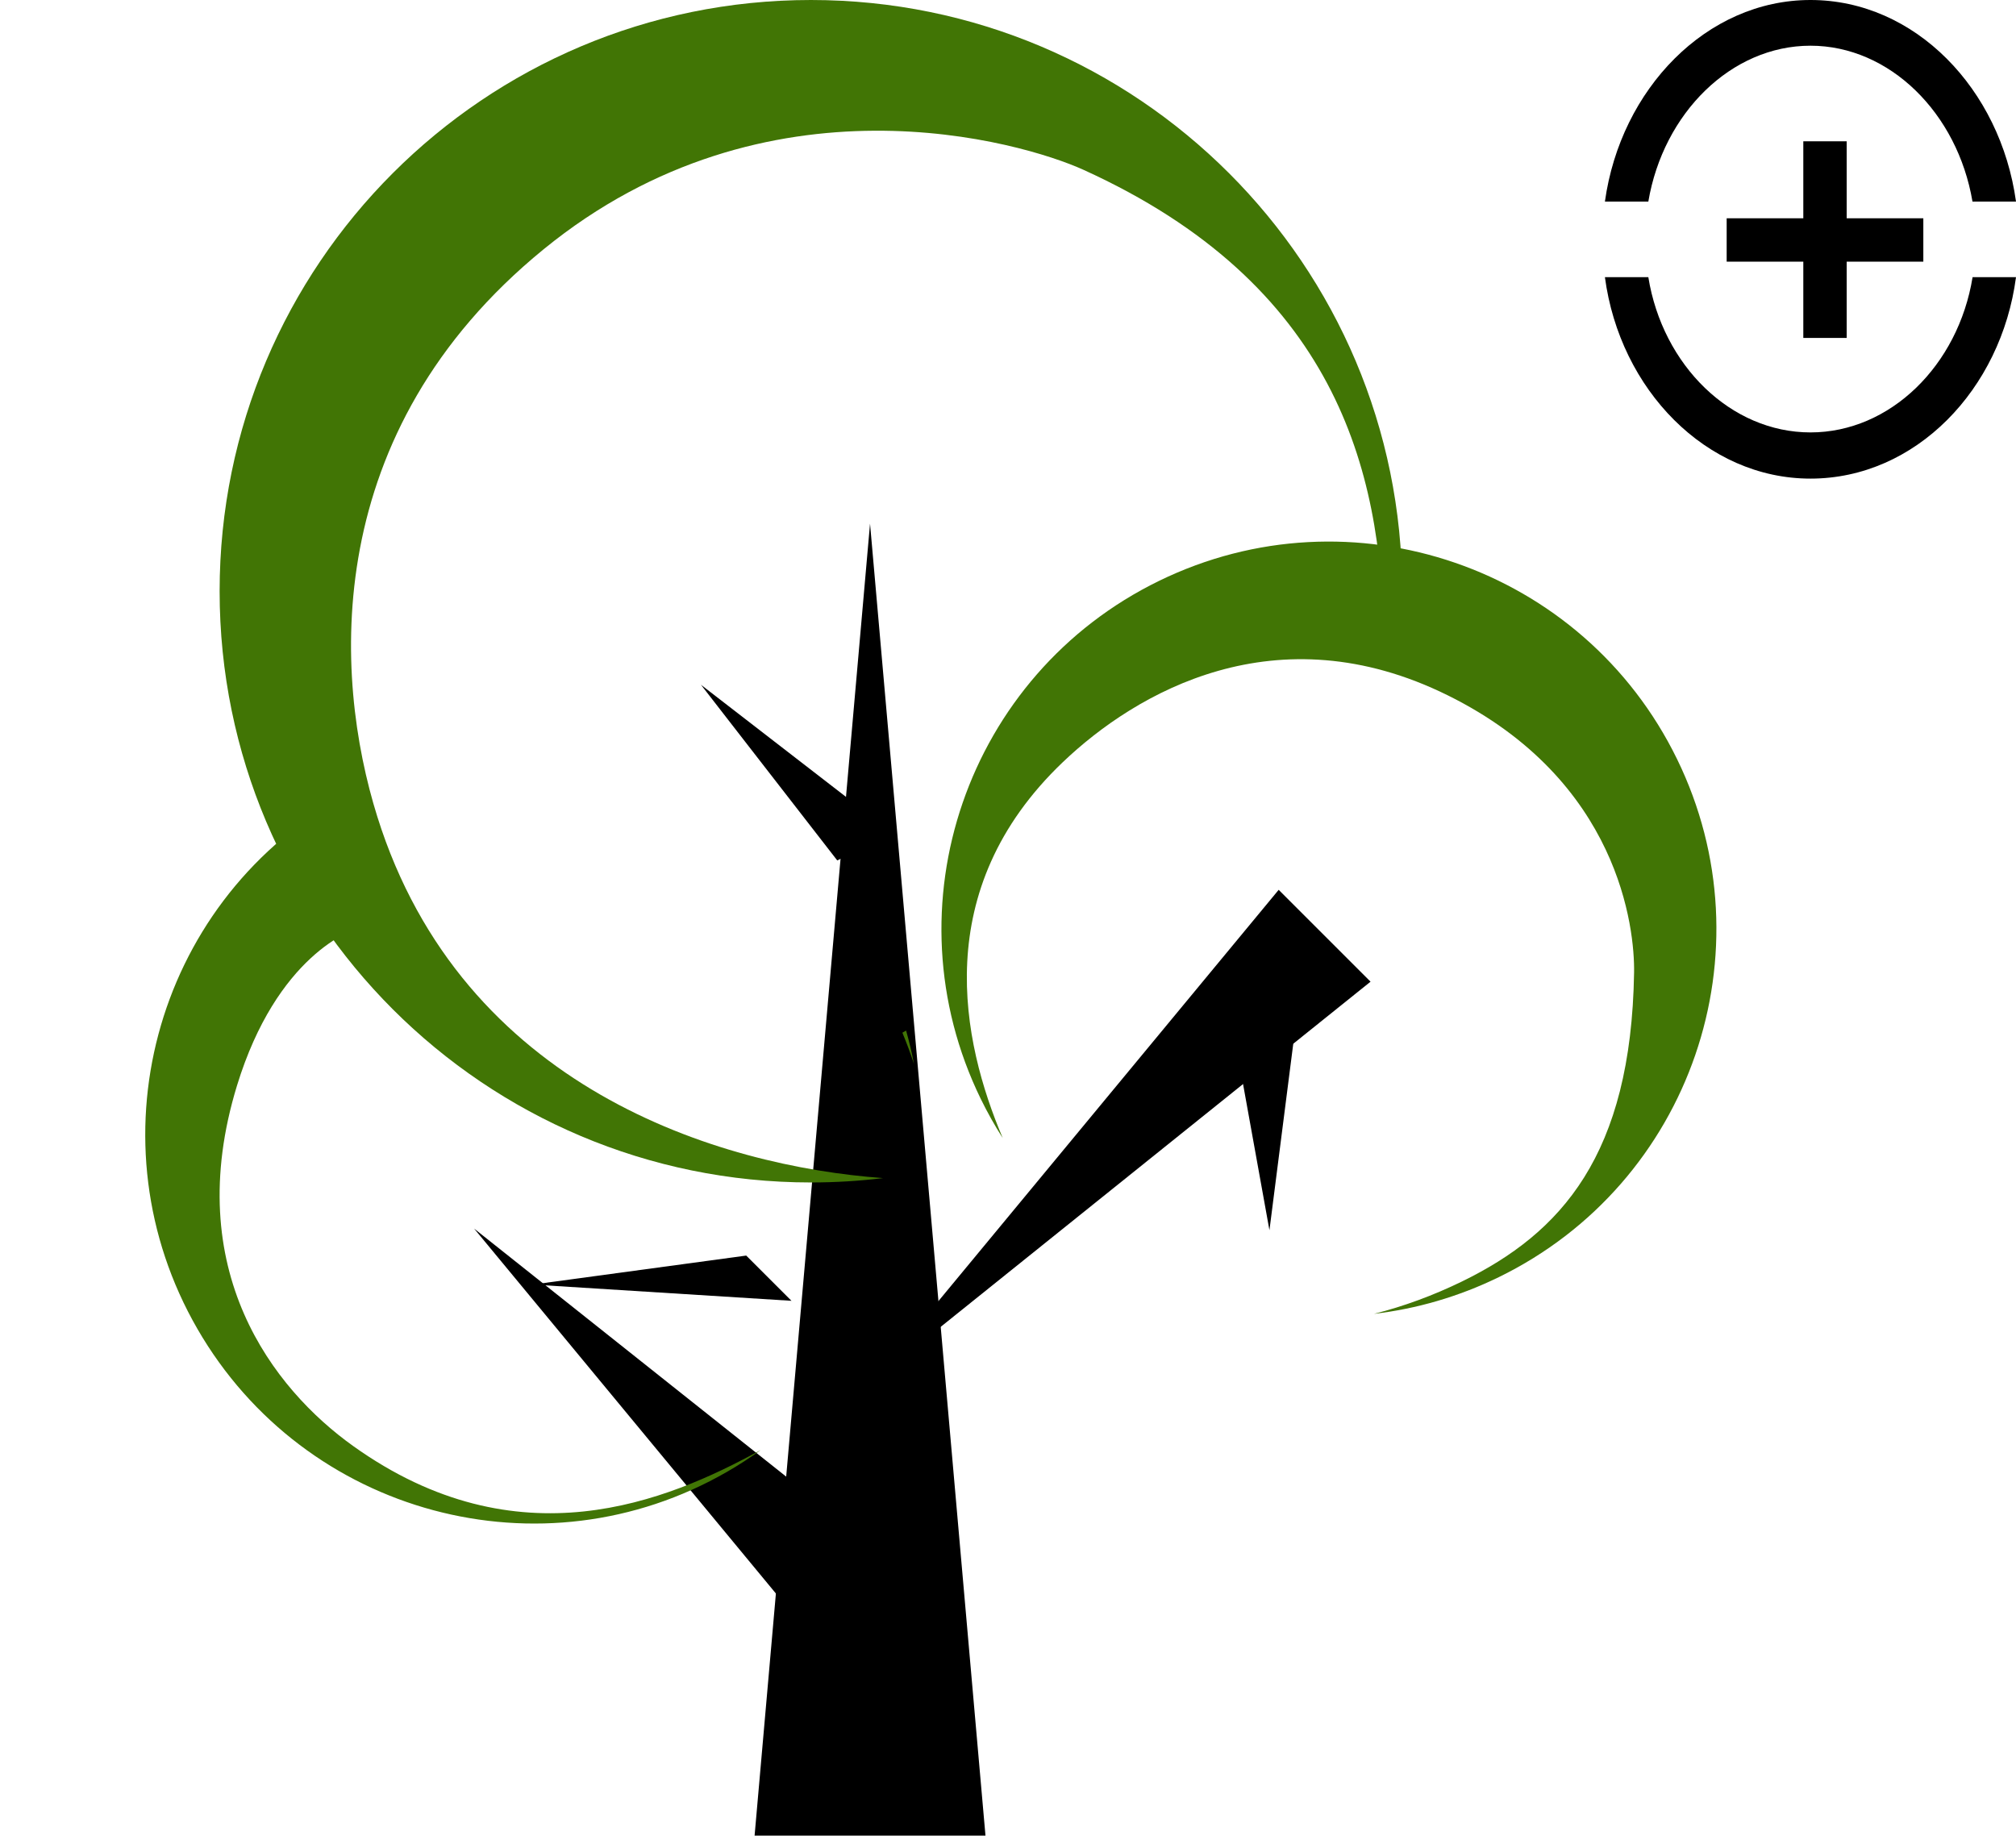
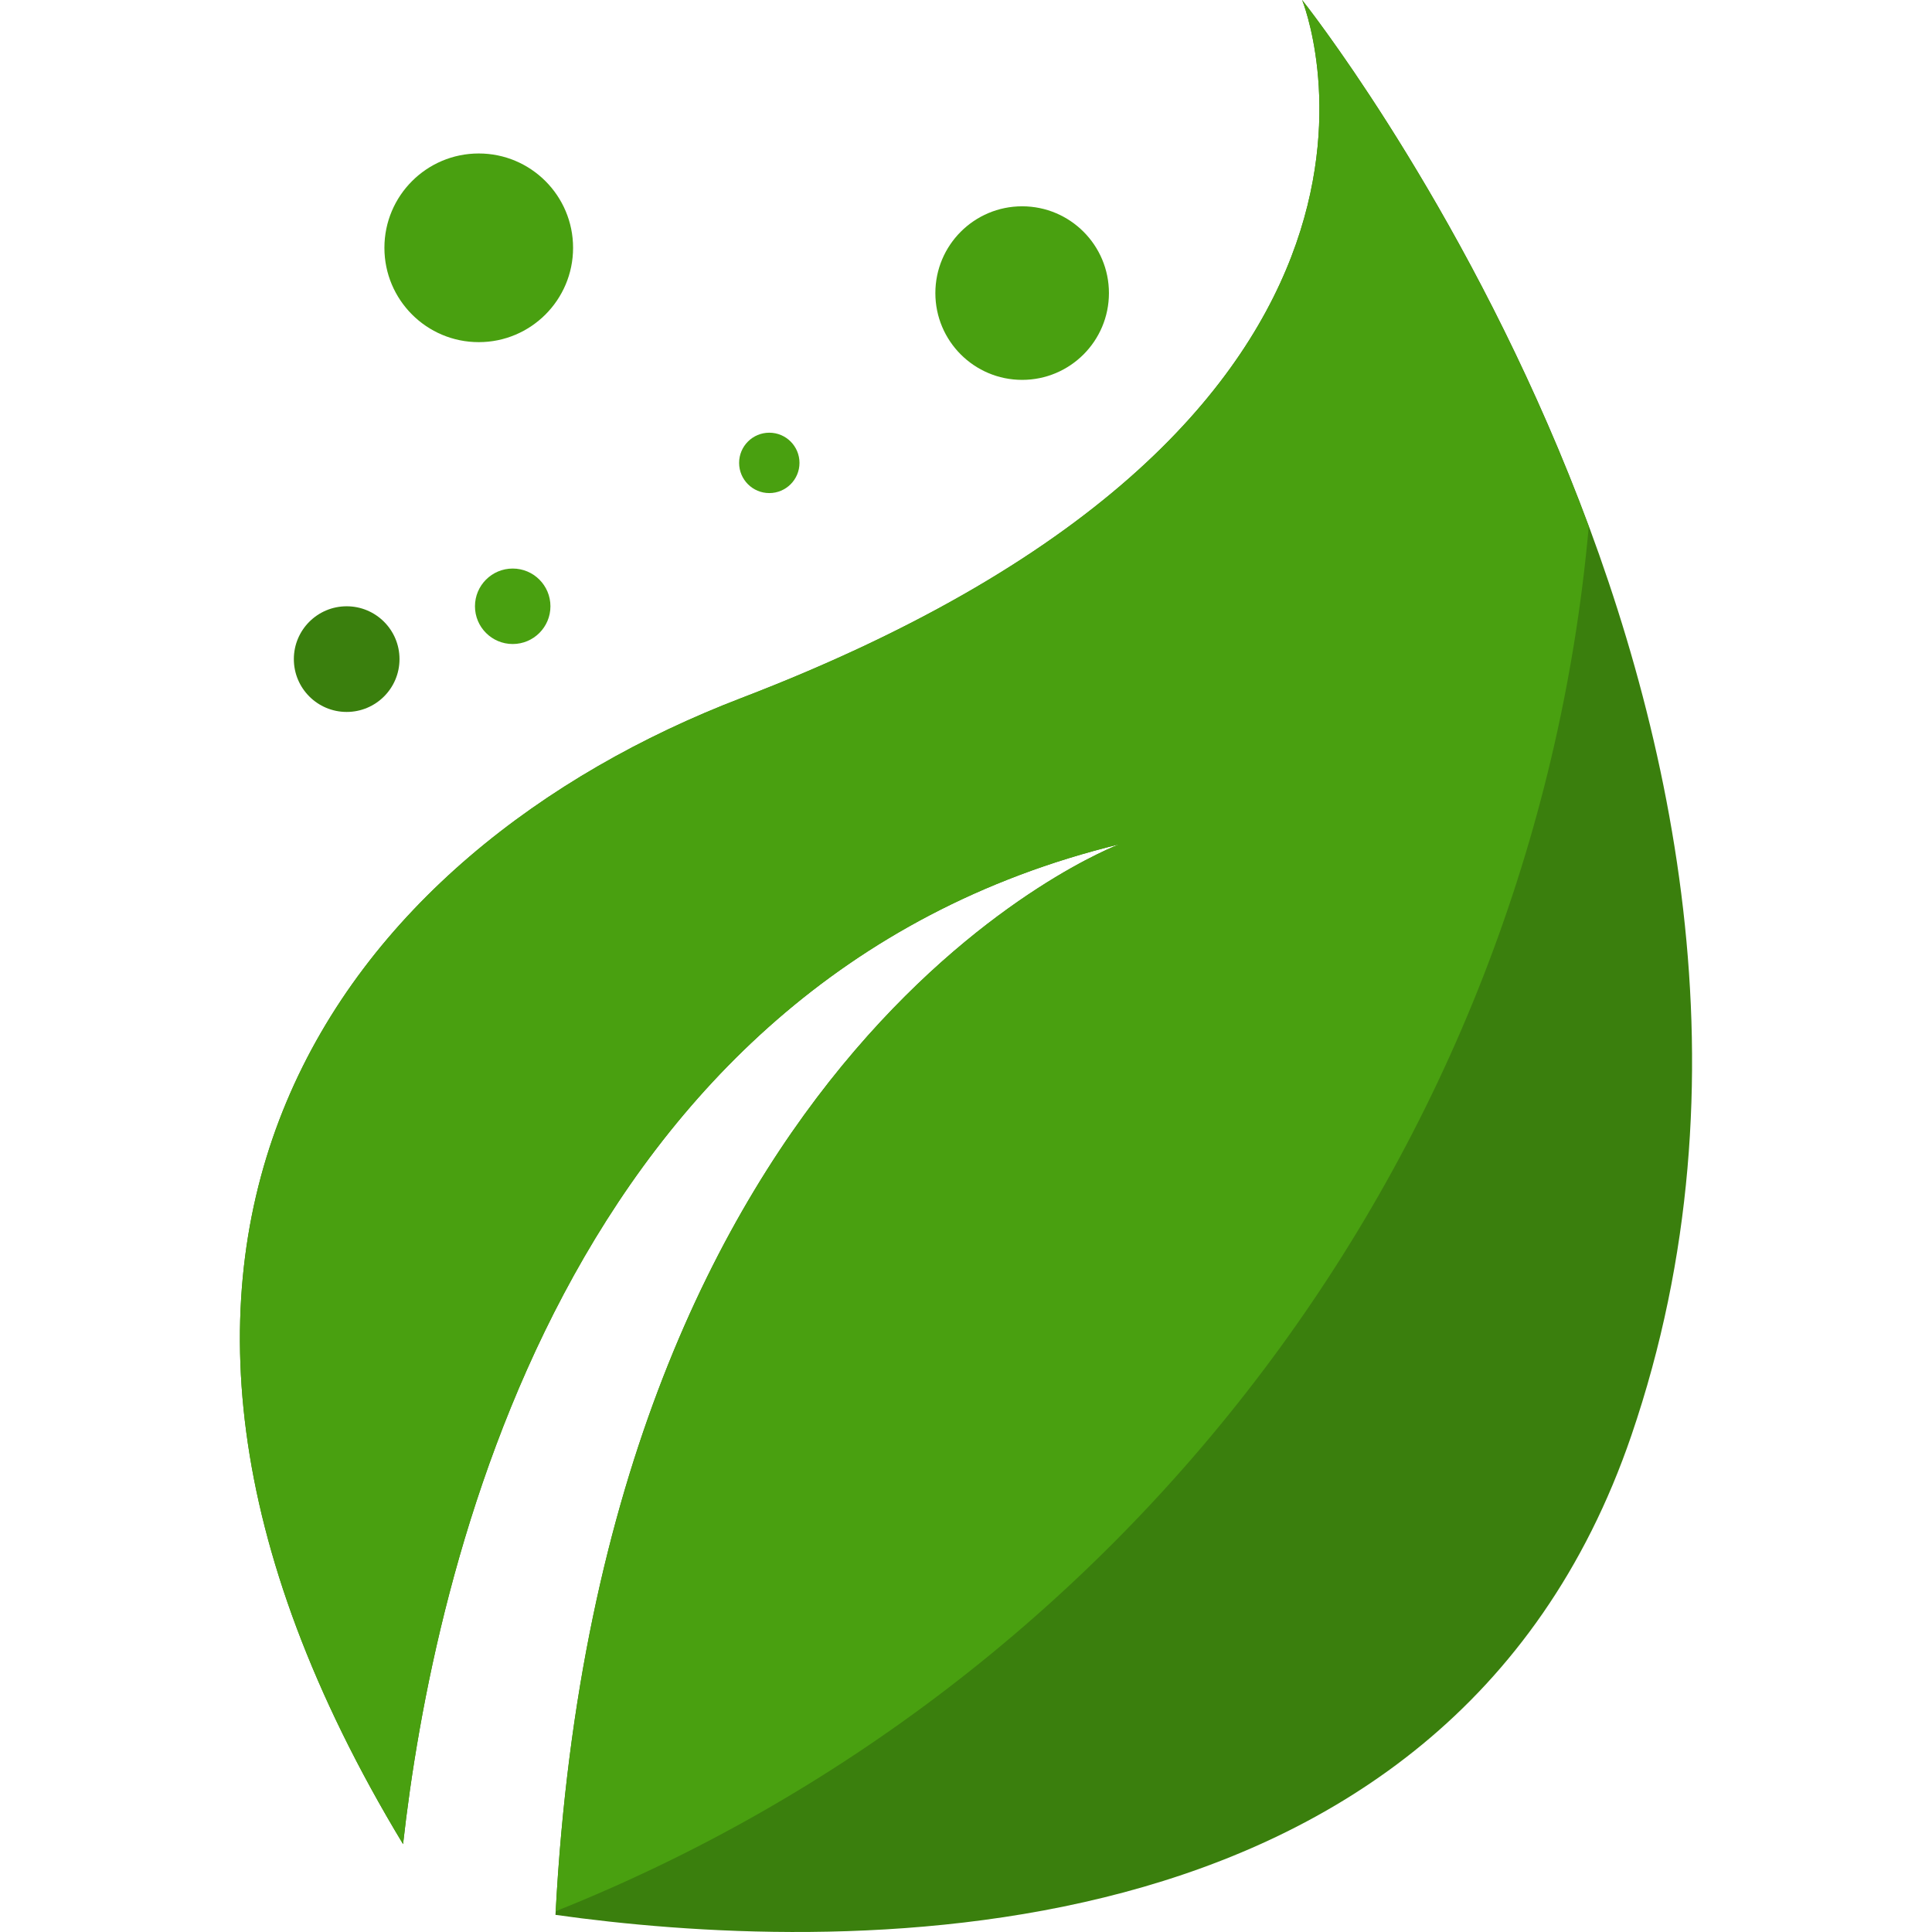
- <svg xmlns="http://www.w3.org/2000/svg" width="358px" height="326px" viewBox="0 0 358 326" version="1.1">
-   <g id="Page-1" stroke="none" stroke-width="1" fill="none" fill-rule="evenodd">
-     <g id="CS+">
-       <g id="application" fill-rule="nonzero">
-         <polygon id="Triangle-1" fill="#000000" points="154.5 93 175 326 134 326" />
-         <polygon id="Triangle-1" fill="#000000" transform="translate(121.5273, 253.9541) rotate(-45) translate(-121.5273, -253.9541) " points="120.415 202.267 132.231 305.641 110.823 303.535" />
-         <polygon id="Triangle-1" fill="#000000" transform="translate(195.1899, 206.2197) rotate(-135) translate(-195.1899, -206.2197) " points="196.021 149.604 206.725 262.836 183.655 262.836" />
-         <polygon id="Triangle-1" fill="#000000" transform="translate(227.3208, 193.2417) rotate(-135) translate(-227.3208, -193.2417) " points="210.812 174.054 243.83 196.974 240.495 212.43" />
-         <polygon id="Triangle-1" fill="#000000" transform="translate(117.5703, 229.5752) rotate(-135) translate(-117.5703, -229.5752) " points="134.838 214.348 100.302 244.802 111.663 244.802" />
-         <polygon id="Triangle-1" fill="#000000" transform="translate(139.834, 136.584) rotate(-135) translate(-139.834, -136.584) " points="161.276 136.311 122.109 131.366 118.392 141.802" />
-         <path d="M248.7,113 C248.899,110.359 249,107.692 249,105 C249,47.01 201.99,0 144,0 C86.01,0 39,47.01 39,105 C39,162.99 86.01,210 144,210 C148.338,210 152.614,209.737 156.814,209.226 C127.7,207.113 82.122,193.286 67,145.027 C59.152,119.982 56.791,76.738 96.499,44.3 C136.206,11.861 181.549,25.234 192.371,30.144 C237.021,50.402 245.41,83.387 245.675,113 L248.7,113 L248.7,113 Z" id="Oval-1" fill="#417505" />
-         <path d="M94.788,133.172 C56.794,133.172 25.993,164.057 25.993,202.156 C25.993,240.256 56.794,271.141 94.788,271.141 C97.175,271.141 99.533,271.019 101.858,270.781 C82.873,270.37 54.412,266.701 39.538,233.961 C32.362,218.166 28.552,191.607 53.716,168.198 C71.263,151.875 85.262,154.181 87.272,155.095 C89.691,156.196 92.207,157.339 94.788,158.522 L94.788,133.172 L94.788,133.172 Z M161.473,219.172 C160.974,221.144 160.391,223.082 159.726,224.983 C160.124,223.076 160.453,221.137 160.711,219.172 L161.473,219.172 L161.473,219.172 Z" id="Oval-1" fill="#417505" transform="translate(93.73332, 202.1564) rotate(-30) translate(-93.73332, -202.1564) " />
-         <path d="M243.963,233.326 C241.347,233.628 238.686,233.783 235.989,233.783 C197.995,233.783 167.195,202.983 167.195,164.989 C167.195,126.995 197.995,96.195 235.989,96.195 C273.983,96.195 304.783,126.995 304.783,164.989 C304.783,172.967 303.425,180.627 300.928,187.752 C302.039,182.444 302.609,176.888 302.609,171.206 C302.609,151.557 295.612,134.355 266.69,119.671 C259.745,116.145 234.869,107.041 207.96,127.814 C181.051,148.587 183.191,177.386 188.652,194.507 C198.631,225.793 225.396,232.337 243.963,233.326 L243.963,233.326 Z" id="Oval-1" fill="#417505" transform="translate(235.9891, 164.9891) rotate(64) translate(-235.9891, -164.9891) " />
-       </g>
-       <path d="M350.29,49.223 C347.74,64.92 335.639,76.795 321.504,76.795 C307.361,76.795 295.25,64.919 292.71,49.223 L285,49.223 C287.65,69.17 302.977,85 321.504,85 C340.165,85 355.375,69.169 358,49.223 L350.29,49.223 M292.71,35.799 C295.372,20.074 307.438,8.117 321.5,8.117 C335.553,8.117 347.609,20.073 350.273,35.799 L358,35.799 C355.238,15.808 340.084,0 321.5,0 C303.058,0 287.779,15.806 285,35.799 L292.71,35.799" id="Shape" fill="#000000" fill-rule="nonzero" />
-       <g id="Group" transform="translate(285, 0)">
-         <g id="application" />
-         <text id="+" font-family="PTSans-Bold, PT Sans" font-size="72" font-weight="bold" fill="#000000">
-           <tspan x="18.528" y="68">+</tspan>
-         </text>
-       </g>
-     </g>
+ <svg xmlns="http://www.w3.org/2000/svg" version="1.1" id="Layer_1" x="0px" y="0px" viewBox="0 0 504.125 504.125" style="enable-background:new 0 0 504.125 504.125;" xml:space="preserve">
+   <path style="fill:#3A7F0D;" d="M339.772,0c0,0,44.536,108.954-146.337,182.138C89.719,221.893,10.059,323.789,105.173,481.193  c7.877-70.357,41.653-225.485,186.888-260.884c0,0-135.176,50.546-147.117,279.347c69.459,9.752,232.361,16.305,280.726-125.062  C489.536,187.817,339.772,0,339.772,0z" />
+   <path style="fill:#49A010;" d="M145.007,498.704c147.456-58.849,254.748-196.71,269.556-361.283C384.418,56.107,339.772,0,339.772,0  s44.536,108.954-146.337,182.138C89.719,221.893,10.059,323.789,105.173,481.193c7.877-70.357,41.653-225.485,186.888-260.884  C292.053,220.31,157.279,270.73,145.007,498.704z" />
+   <circle style="fill:#3A7F0D;" cx="90.459" cy="171.985" r="13.785" />
+   <g>
+     <circle style="fill:#49A010;" cx="133.782" cy="158.2" r="9.846" />
+     <circle style="fill:#49A010;" cx="124.921" cy="64.662" r="24.615" />
+     <circle style="fill:#49A010;" cx="200.736" cy="120.785" r="7.877" />
+     <circle style="fill:#49A010;" cx="266.713" cy="76.477" r="22.646" />
  </g>
+   <g>
+ </g>
+   <g>
+ </g>
+   <g>
+ </g>
+   <g>
+ </g>
+   <g>
+ </g>
+   <g>
+ </g>
+   <g>
+ </g>
+   <g>
+ </g>
+   <g>
+ </g>
+   <g>
+ </g>
+   <g>
+ </g>
+   <g>
+ </g>
+   <g>
+ </g>
+   <g>
+ </g>
+   <g>
+ </g>
</svg>
